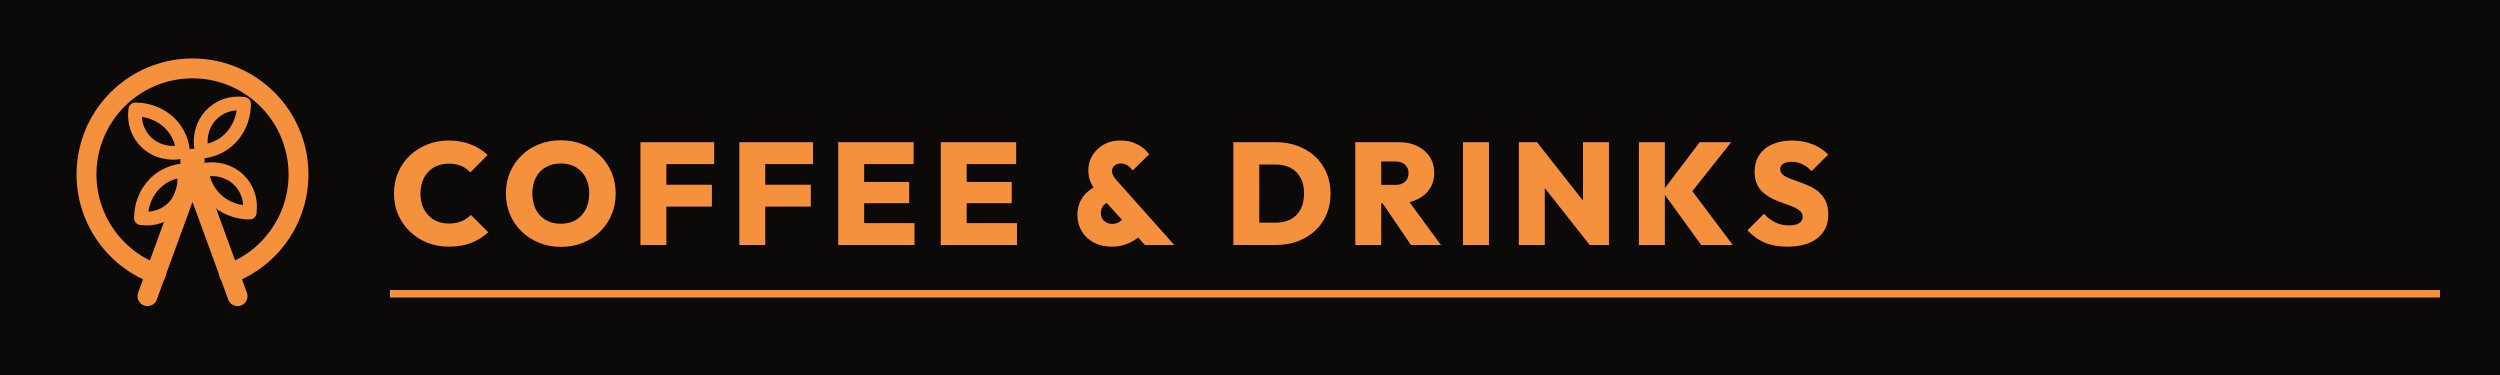
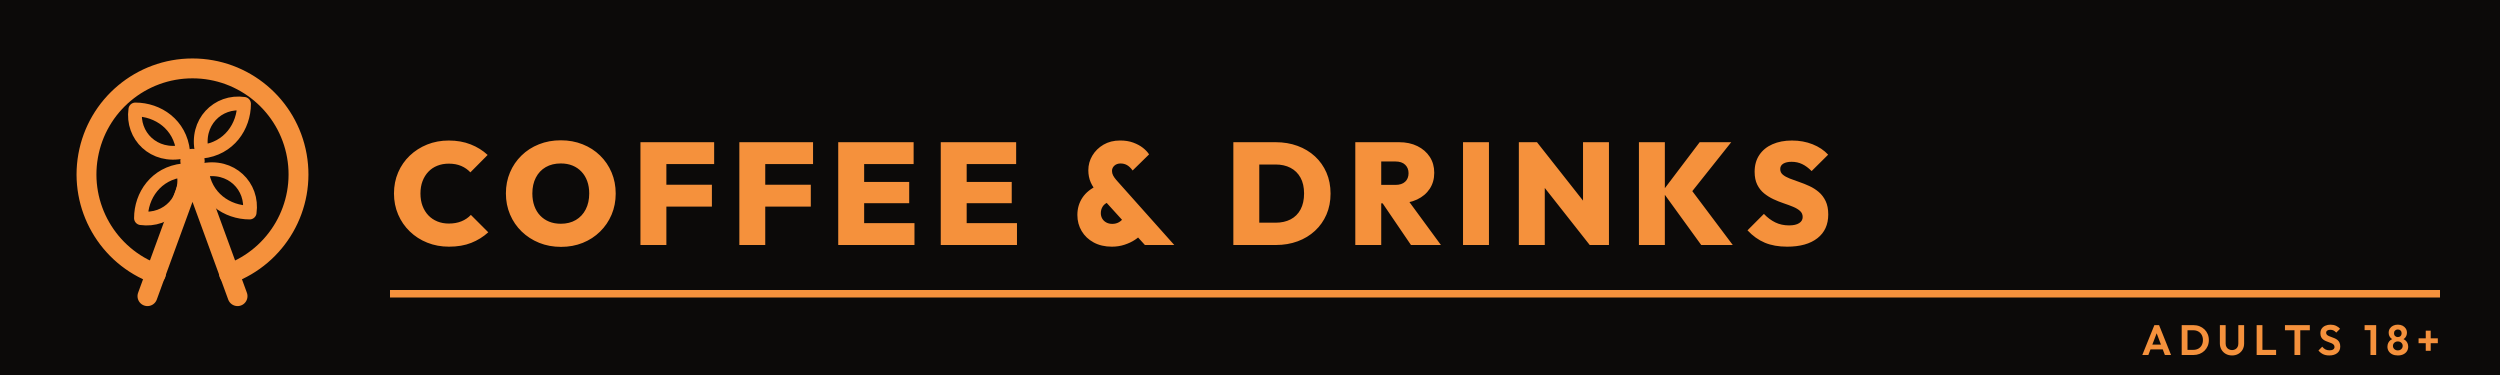
<svg xmlns="http://www.w3.org/2000/svg" viewBox="0 0 1000 150" width="1000mm" height="150mm" color="#f5913c">
  <rect width="1000" height="150" fill="#0c0a09" />
  <g transform="translate(24 22) scale(1.06)">
    <g fill="none" stroke="currentColor" stroke-linecap="round" stroke-linejoin="round">
      <path d="M 36.2 82.6 A 40 40 0 1 1 63.8 82.6" stroke-width="7.5" />
      <path d="M 33 91 L 50 44.5 L 67 91" stroke-width="7.5" />
      <g transform="translate(50 40)">
        <path d="M5 0 C 11 -9.5, 23 -9.5, 29 -1.5 C 23 4.5, 13 6.5, 5 0 Z" transform="rotate(-45)" stroke-width="5.2" />
        <path d="M5 0 C 11 -9.5, 23 -9.5, 29 -1.5 C 23 4.5, 13 6.5, 5 0 Z" transform="rotate(45)" stroke-width="5.2" />
        <path d="M5 0 C 11 -9.5, 23 -9.5, 29 -1.5 C 23 4.5, 13 6.5, 5 0 Z" transform="rotate(135)" stroke-width="5.2" />
        <path d="M5 0 C 11 -9.5, 23 -9.5, 29 -1.5 C 23 4.5, 13 6.5, 5 0 Z" transform="rotate(225)" stroke-width="5.2" />
        <circle r="4.6" fill="currentColor" stroke="none" />
      </g>
    </g>
  </g>
  <path d="M23.59 0.67Q18.92 0.67 14.92 -0.93Q10.92 -2.52 7.92 -5.42Q4.92 -8.31 3.26 -12.19Q1.59 -16.08 1.59 -20.6Q1.59 -25.17 3.26 -29.04Q4.92 -32.9 7.9 -35.74Q10.88 -38.58 14.86 -40.19Q18.84 -41.79 23.5 -41.79Q28.35 -41.79 32.25 -40.25Q36.15 -38.72 39.06 -36.02L32.15 -29.06Q30.65 -30.68 28.51 -31.61Q26.36 -32.54 23.5 -32.54Q21.01 -32.54 18.93 -31.71Q16.85 -30.89 15.35 -29.31Q13.85 -27.74 13.01 -25.53Q12.18 -23.32 12.18 -20.6Q12.18 -17.85 13.01 -15.64Q13.85 -13.43 15.35 -11.85Q16.85 -10.28 18.93 -9.43Q21.01 -8.58 23.5 -8.58Q26.39 -8.58 28.58 -9.48Q30.77 -10.37 32.35 -12.04L39.31 -5.08Q36.31 -2.36 32.49 -0.85Q28.68 0.67 23.59 0.67ZM68.43 0.75Q63.68 0.75 59.67 -0.87Q55.67 -2.49 52.67 -5.39Q49.68 -8.28 48.02 -12.19Q46.36 -16.1 46.36 -20.62Q46.36 -25.19 48 -29.04Q49.63 -32.9 52.6 -35.79Q55.56 -38.69 59.57 -40.28Q63.57 -41.88 68.31 -41.88Q73.05 -41.88 77.05 -40.28Q81.06 -38.69 84.03 -35.79Q87 -32.9 88.64 -29.01Q90.28 -25.13 90.28 -20.56Q90.28 -16.04 88.64 -12.15Q87 -8.27 84.03 -5.36Q81.07 -2.45 77.09 -0.85Q73.11 0.75 68.43 0.75ZM68.31 -8.5Q71.78 -8.5 74.33 -10Q76.89 -11.51 78.29 -14.25Q79.69 -16.98 79.69 -20.62Q79.69 -23.33 78.89 -25.53Q78.1 -27.74 76.59 -29.33Q75.08 -30.93 72.99 -31.78Q70.91 -32.62 68.31 -32.62Q64.86 -32.62 62.3 -31.15Q59.74 -29.67 58.34 -26.96Q56.94 -24.26 56.94 -20.62Q56.94 -17.86 57.74 -15.62Q58.54 -13.38 60.04 -11.8Q61.54 -10.21 63.63 -9.35Q65.73 -8.5 68.31 -8.5ZM100.18 0V-41.12H110.55V0ZM108.37 -15.36V-24.1H128.76V-15.36ZM108.37 -32.38V-41.12H129.66V-32.38ZM139.74 0V-41.12H150.1V0ZM147.93 -15.36V-24.1H168.32V-15.36ZM147.93 -32.38V-41.12H169.22V-32.38ZM179.29 0V-41.12H189.66V0ZM187.49 0V-8.74H209.79V0ZM187.49 -16.72V-25.23H207.68V-16.72ZM187.49 -32.38V-41.12H209.45V-32.38ZM220.3 0V-41.12H230.67V0ZM228.49 0V-8.74H250.79V0ZM228.49 -16.72V-25.23H248.69V-16.72ZM228.49 -32.38V-41.12H250.46V-32.38ZM301.96 0 283.4 -20.45Q281.21 -22.91 280.27 -25.1Q279.33 -27.29 279.33 -29.9Q279.33 -33.06 280.94 -35.76Q282.56 -38.47 285.41 -40.14Q288.26 -41.8 292.02 -41.8Q295 -41.8 297.29 -40.96Q299.57 -40.12 301.19 -38.85Q302.8 -37.57 303.63 -36.25L297.05 -29.8Q295.95 -31.32 294.79 -31.97Q293.64 -32.61 292.23 -32.61Q290.73 -32.61 289.76 -31.74Q288.8 -30.87 288.8 -29.64Q288.8 -28.67 289.24 -27.83Q289.68 -26.98 290.52 -26L313.71 0ZM288.75 0.67Q284.58 0.67 281.47 -1.02Q278.37 -2.7 276.66 -5.58Q274.95 -8.45 274.95 -12.01Q274.95 -15.88 276.97 -18.93Q278.99 -21.98 283.14 -23.87L287.36 -17.15Q285.82 -16.56 285.08 -15.39Q284.33 -14.22 284.33 -12.75Q284.33 -11.57 284.87 -10.6Q285.42 -9.63 286.46 -9.04Q287.51 -8.45 288.94 -8.45Q290.42 -8.45 291.6 -9.13Q292.78 -9.8 293.73 -11.22L300.64 -4.39Q299.73 -3.23 297.97 -2.07Q296.21 -0.9 293.84 -0.12Q291.48 0.67 288.75 0.67ZM344.32 0V-8.92H354.21Q357.69 -8.92 360.26 -10.26Q362.83 -11.6 364.23 -14.23Q365.63 -16.86 365.63 -20.62Q365.63 -24.36 364.2 -26.94Q362.78 -29.52 360.22 -30.86Q357.67 -32.2 354.21 -32.2H343.88V-41.12H354.25Q359.01 -41.12 363.01 -39.65Q367.02 -38.18 369.99 -35.45Q372.95 -32.71 374.59 -28.94Q376.22 -25.17 376.22 -20.56Q376.22 -15.96 374.59 -12.19Q372.95 -8.41 370 -5.68Q367.04 -2.94 363.05 -1.47Q359.06 0 354.37 0ZM337.34 0V-41.12H347.71V0ZM394.31 -16.66V-24.04H402.14Q404.7 -24.04 406.06 -25.31Q407.42 -26.58 407.42 -28.72Q407.42 -30.8 406.07 -32.1Q404.71 -33.41 402.16 -33.41H394.31V-41.12H403.62Q407.8 -41.12 410.96 -39.56Q414.12 -38 415.91 -35.26Q417.7 -32.51 417.7 -28.88Q417.7 -25.22 415.89 -22.48Q414.08 -19.73 410.83 -18.2Q407.58 -16.66 403.19 -16.66ZM386.12 0V-41.12H396.49V0ZM408.39 0 396.4 -17.63 405.78 -19.89 420.37 0ZM429.21 0V-41.12H439.58V0ZM451.54 0V-41.12H458.79L461.91 -32.68V0ZM479.89 0 455.85 -30.51 458.79 -41.12 482.84 -10.61ZM479.89 0 477.21 -8.66V-41.12H487.58V0ZM524.49 0 508.96 -21.43 523.87 -41.12H536.49L519.49 -19.75V-23.45L537.11 0ZM499.57 0V-41.12H509.94V0ZM558.86 0.67Q553.7 0.67 549.92 -0.92Q546.14 -2.51 543 -5.87L549.56 -12.44Q551.68 -10.22 554.13 -9.03Q556.58 -7.84 559.61 -7.84Q562.24 -7.84 563.65 -8.74Q565.07 -9.63 565.07 -11.19Q565.07 -12.66 564.02 -13.61Q562.98 -14.56 561.27 -15.27Q559.56 -15.98 557.5 -16.67Q555.44 -17.36 553.4 -18.31Q551.36 -19.26 549.65 -20.64Q547.94 -22.03 546.9 -24.12Q545.85 -26.22 545.85 -29.3Q545.85 -33.2 547.73 -36.01Q549.61 -38.82 552.97 -40.3Q556.34 -41.79 560.79 -41.79Q565.27 -41.79 569.04 -40.29Q572.81 -38.79 575.26 -36.13L568.65 -29.57Q566.78 -31.45 564.87 -32.36Q562.96 -33.28 560.66 -33.28Q558.55 -33.28 557.32 -32.54Q556.09 -31.8 556.09 -30.38Q556.09 -29 557.13 -28.13Q558.18 -27.26 559.89 -26.59Q561.6 -25.91 563.66 -25.22Q565.72 -24.52 567.75 -23.58Q569.79 -22.65 571.5 -21.2Q573.21 -19.75 574.26 -17.56Q575.3 -15.37 575.3 -12.21Q575.3 -6.1 570.97 -2.72Q566.63 0.67 558.86 0.67Z" transform="translate(156.00 98.00)" fill="currentColor" />
  <rect x="156" y="116" width="820" height="3" fill="currentColor" />
+   <path d="M0.33 0 5.16 -11.95H7.04L11.83 0H9.36L5.66 -9.8H6.5L2.75 0ZM2.89 -2.23V-4.17H9.31V-2.23ZM17.67 0V-2.06H20.72Q21.88 -2.06 22.75 -2.54Q23.62 -3.03 24.1 -3.91Q24.58 -4.8 24.58 -5.99Q24.58 -7.17 24.09 -8.05Q23.6 -8.93 22.73 -9.41Q21.87 -9.89 20.72 -9.89H17.63V-11.95H20.76Q22.09 -11.95 23.22 -11.51Q24.34 -11.06 25.18 -10.26Q26.02 -9.45 26.49 -8.36Q26.95 -7.28 26.95 -5.98Q26.95 -4.69 26.49 -3.59Q26.02 -2.5 25.19 -1.69Q24.36 -0.89 23.23 -0.44Q22.1 0 20.8 0ZM16.09 0V-11.95H18.41V0ZM36.23 0.18Q34.82 0.18 33.72 -0.44Q32.62 -1.07 31.99 -2.15Q31.36 -3.24 31.36 -4.62V-11.95H33.67V-4.56Q33.67 -3.76 34.01 -3.18Q34.35 -2.6 34.93 -2.29Q35.51 -1.97 36.23 -1.97Q36.96 -1.97 37.52 -2.28Q38.09 -2.6 38.42 -3.18Q38.74 -3.76 38.74 -4.54V-11.95H41.06V-4.6Q41.06 -3.22 40.44 -2.14Q39.82 -1.07 38.73 -0.44Q37.65 0.18 36.23 0.18ZM46.07 0V-11.95H48.38V0ZM47.77 0V-2.06H53.85V0ZM61.2 0V-11.7H63.52V0ZM57.39 -9.89V-11.95H67.34V-9.89ZM75.11 0.18Q73.67 0.18 72.64 -0.32Q71.62 -0.81 70.79 -1.8L72.31 -3.32Q72.85 -2.63 73.54 -2.25Q74.23 -1.87 75.23 -1.87Q76.15 -1.87 76.68 -2.22Q77.21 -2.58 77.21 -3.21Q77.21 -3.75 76.9 -4.09Q76.59 -4.44 76.09 -4.67Q75.59 -4.9 74.99 -5.1Q74.38 -5.3 73.78 -5.56Q73.18 -5.81 72.68 -6.2Q72.18 -6.58 71.87 -7.18Q71.57 -7.79 71.57 -8.7Q71.57 -9.78 72.09 -10.55Q72.62 -11.32 73.54 -11.72Q74.46 -12.13 75.62 -12.13Q76.84 -12.13 77.83 -11.68Q78.81 -11.22 79.44 -10.49L77.91 -8.96Q77.38 -9.53 76.83 -9.81Q76.27 -10.09 75.57 -10.09Q74.78 -10.09 74.32 -9.78Q73.87 -9.46 73.87 -8.9Q73.87 -8.4 74.18 -8.09Q74.48 -7.79 74.98 -7.57Q75.48 -7.35 76.09 -7.14Q76.69 -6.94 77.29 -6.68Q77.89 -6.42 78.4 -6.01Q78.9 -5.6 79.2 -4.97Q79.51 -4.33 79.51 -3.39Q79.51 -1.73 78.33 -0.78Q77.15 0.18 75.11 0.18ZM91.6 0V-11.95H93.88V0ZM89.25 -9.94V-11.95H93.71V-9.94ZM102.54 0.18Q101.27 0.18 100.34 -0.27Q99.41 -0.72 98.9 -1.51Q98.38 -2.31 98.38 -3.32Q98.38 -4.14 98.7 -4.82Q99.02 -5.5 99.62 -5.97Q100.23 -6.43 101.04 -6.62L100.99 -6.07Q100.31 -6.24 99.84 -6.67Q99.37 -7.09 99.12 -7.68Q98.88 -8.26 98.88 -8.9Q98.88 -9.85 99.35 -10.58Q99.82 -11.31 100.65 -11.73Q101.48 -12.14 102.54 -12.14Q103.61 -12.14 104.43 -11.73Q105.25 -11.31 105.72 -10.58Q106.19 -9.85 106.19 -8.9Q106.19 -8.26 105.94 -7.68Q105.7 -7.09 105.24 -6.67Q104.77 -6.24 104.08 -6.07L104.02 -6.62Q104.86 -6.43 105.45 -5.97Q106.05 -5.5 106.37 -4.82Q106.69 -4.14 106.69 -3.32Q106.69 -2.31 106.18 -1.51Q105.67 -0.72 104.73 -0.27Q103.8 0.18 102.54 0.18ZM102.54 -1.84Q103.11 -1.84 103.54 -2.08Q103.98 -2.31 104.23 -2.72Q104.49 -3.12 104.49 -3.64Q104.49 -4.17 104.23 -4.56Q103.98 -4.96 103.54 -5.19Q103.11 -5.43 102.54 -5.43Q101.97 -5.43 101.53 -5.19Q101.09 -4.96 100.84 -4.56Q100.58 -4.17 100.58 -3.64Q100.58 -3.12 100.84 -2.72Q101.09 -2.31 101.53 -2.08Q101.97 -1.84 102.54 -1.84ZM102.54 -7.17Q103.21 -7.17 103.63 -7.59Q104.06 -8.02 104.06 -8.69Q104.06 -9.36 103.63 -9.78Q103.21 -10.21 102.54 -10.21Q101.88 -10.21 101.44 -9.79Q101.01 -9.37 101.01 -8.7Q101.01 -8.03 101.44 -7.6Q101.88 -7.17 102.54 -7.17ZM110.84 -4.73V-6.66H118.54V-4.73ZM113.71 -9.73H115.69V-1.67H113.71Z" transform="translate(856.59 142.00)" fill="currentColor" />
</svg>
